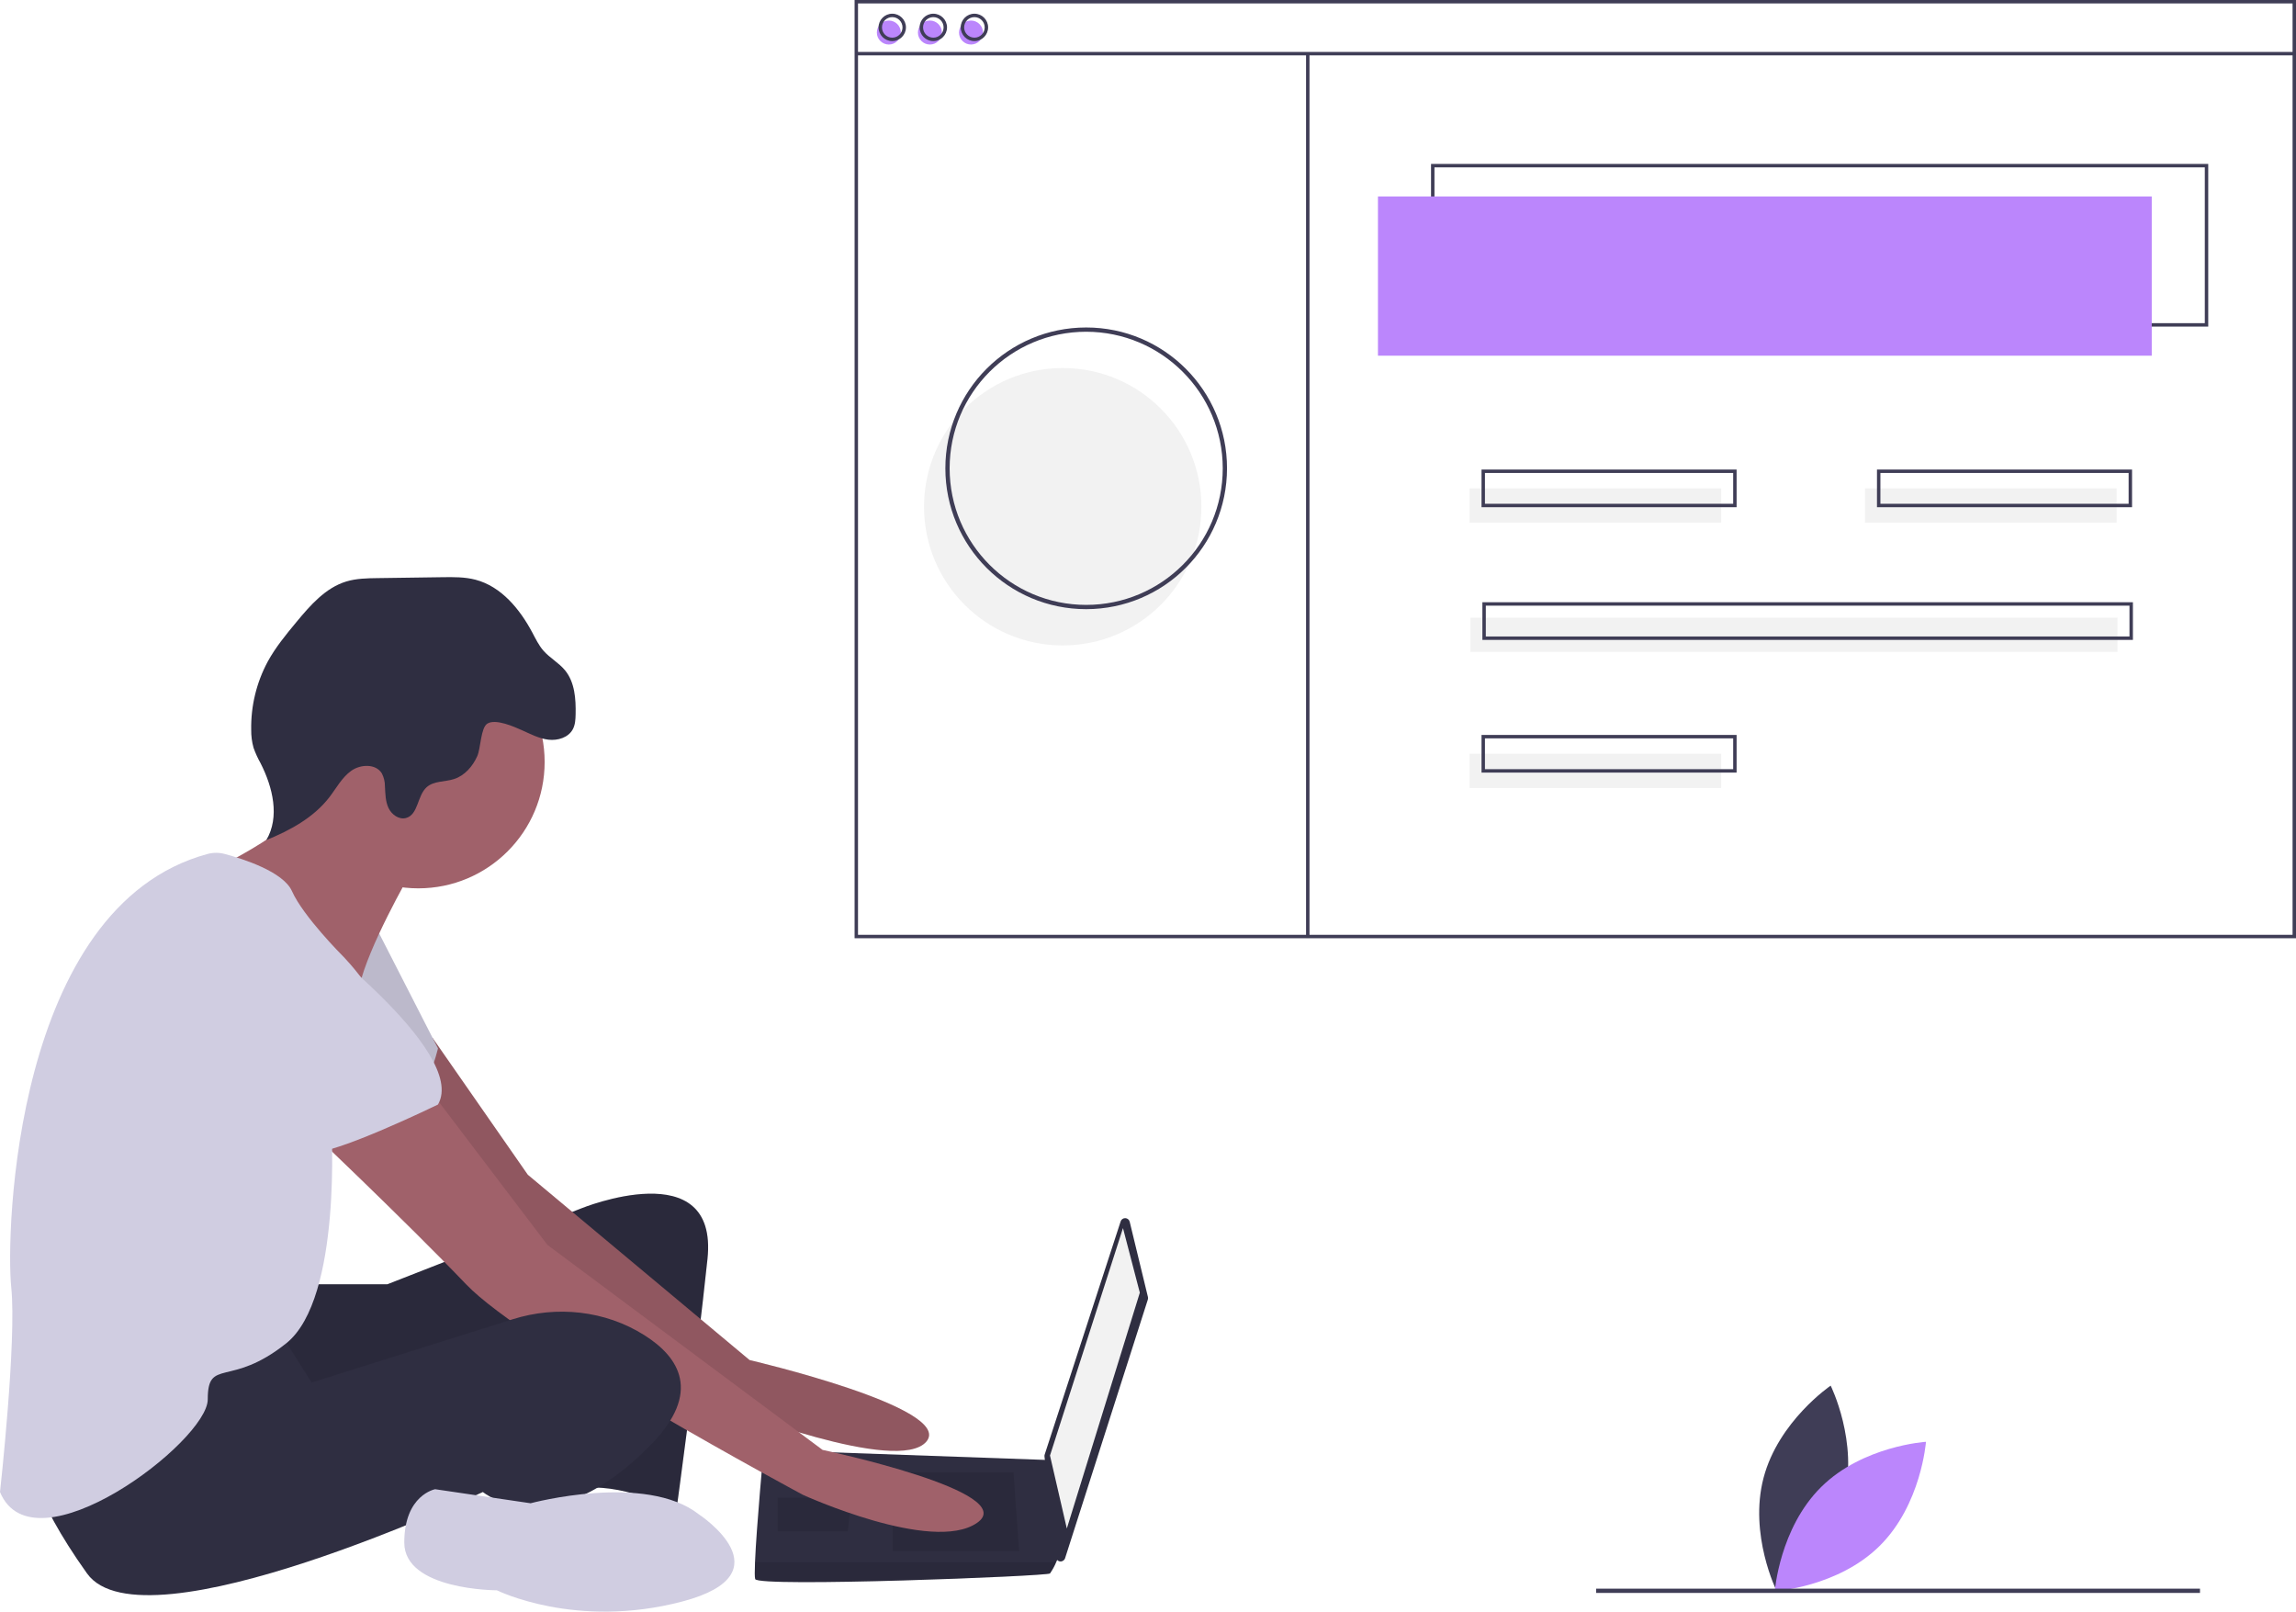
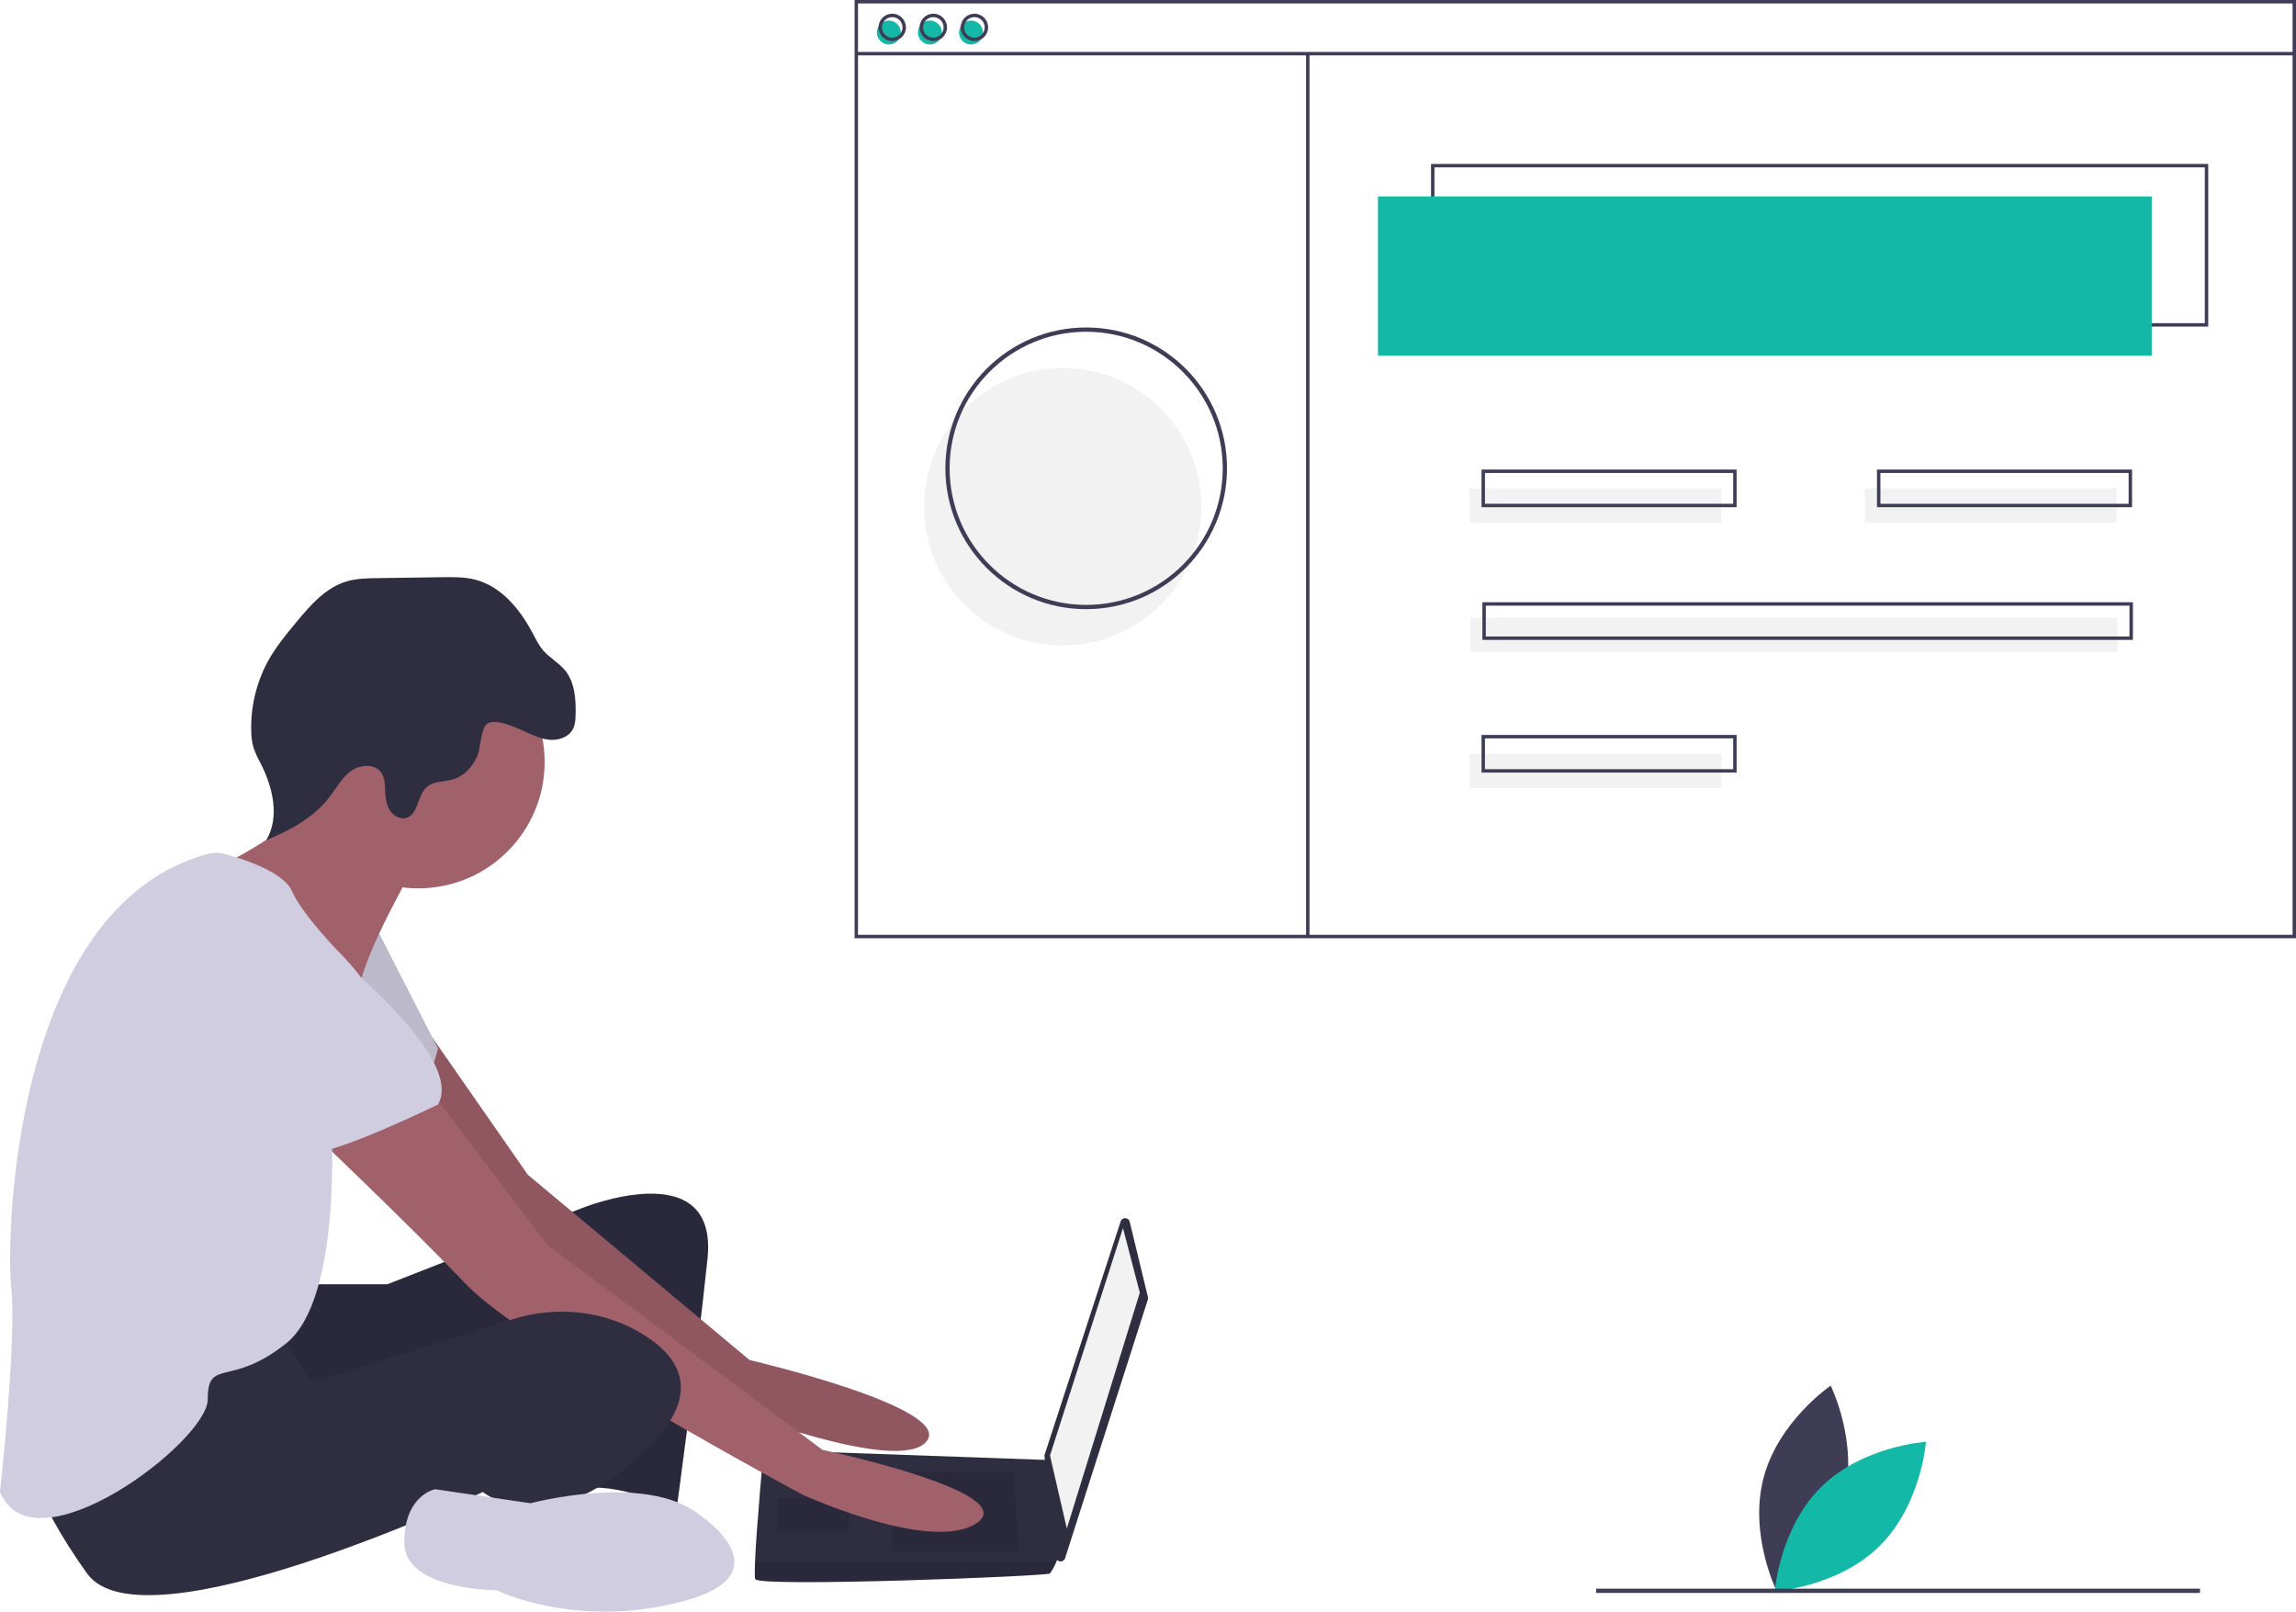
<svg xmlns="http://www.w3.org/2000/svg" id="ade8c9af-7e2e-4eda-b5c8-b06129257226" data-name="Layer 1" width="1076.064" height="755.228" viewBox="0 0 1076.064 755.228">
  <path d="M926.114,774.809c-6.985,26.598-31.459,43.22-31.459,43.22s-13.15-26.502-6.166-53.1,31.459-43.22,31.459-43.22S933.098,748.211,926.114,774.809Z" transform="translate(-61.96814 -72.38605)" fill="#3f3d56" />
-   <path d="M915.52,769.183c-19.563,19.327-21.751,48.831-21.751,48.831s29.528-1.831,49.091-21.159,21.751-48.831,21.751-48.831S935.082,749.855,915.52,769.183Z" transform="translate(-61.96814 -72.38605)" fill="#bb86fc" />
+   <path d="M915.52,769.183c-19.563,19.327-21.751,48.831-21.751,48.831s29.528-1.831,49.091-21.159,21.751-48.831,21.751-48.831S935.082,749.855,915.52,769.183Z" transform="translate(-61.96814 -72.38605)" fill="#14b8a6" />
  <path d="M206.702,674.194h36.841l90.788-35.526s64.472-26.315,59.209,23.684-14.473,117.103-14.473,117.103-28.947-13.158-44.736-9.21-5.263-80.262-5.263-80.262-128.945,61.841-140.787,53.946-14.473-63.157-14.473-63.157Z" transform="translate(-61.96814 -72.38605)" fill="#2f2e41" />
  <path d="M206.702,674.194h36.841l90.788-35.526s64.472-26.315,59.209,23.684-14.473,117.103-14.473,117.103-28.947-13.158-44.736-9.21-5.263-80.262-5.263-80.262-128.945,61.841-140.787,53.946-14.473-63.157-14.473-63.157Z" transform="translate(-61.96814 -72.38605)" opacity="0.1" />
  <path d="M264.746,558.82l44.586,64.059L413.277,709.72s96.051,22.368,82.893,38.157S402.751,732.088,402.751,732.088s-119.735-86.84-123.682-93.419S231.702,570.249,231.702,570.249Z" transform="translate(-61.96814 -72.38605)" fill="#a0616a" />
  <path d="M264.746,558.82l44.586,64.059L413.277,709.72s96.051,22.368,82.893,38.157S402.751,732.088,402.751,732.088s-119.735-86.84-123.682-93.419S231.702,570.249,231.702,570.249Z" transform="translate(-61.96814 -72.38605)" opacity="0.1" />
  <path d="M238.281,507.092l28.947,56.578s-6.579,27.631-17.105,30.263-55.262-34.21-55.262-34.21Z" transform="translate(-61.96814 -72.38605)" fill="#d0cde1" />
  <path d="M238.281,507.092l28.947,56.578s-6.579,27.631-17.105,30.263-55.262-34.21-55.262-34.21Z" transform="translate(-61.96814 -72.38605)" opacity="0.1" />
  <path d="M591.419,644.9,599.97,680.172a2.203,2.203,0,0,1-.043,1.19L561.14,802.574a2.203,2.203,0,0,1-4.287-.423l-5.366-47.219a2.203,2.203,0,0,1,.094-.931L587.184,644.737A2.203,2.203,0,0,1,591.419,644.9Z" transform="translate(-61.96814 -72.38605)" fill="#2f2e41" />
  <polygon points="526.306 575.493 534.2 605.756 499.99 716.28 492.096 682.07 526.306 575.493" fill="#f2f2f2" />
  <path d="M415.909,812.35c1.316,3.947,136.839-1.316,138.155-2.632a28.561,28.561,0,0,0,2.895-5.263c1.237-2.632,2.368-5.263,2.368-5.263L554.064,756.588l-134.208-4.763s-3.355,36.105-4.039,52.631C415.646,808.626,415.646,811.56,415.909,812.35Z" transform="translate(-61.96814 -72.38605)" fill="#2f2e41" />
  <polygon points="474.991 689.965 477.622 726.806 418.413 726.806 418.413 689.965 474.991 689.965" opacity="0.1" />
  <polygon points="398.677 701.806 399.03 701.736 397.361 717.596 364.467 717.596 364.467 701.806 398.677 701.806" opacity="0.1" />
  <path d="M415.909,812.35c1.316,3.947,136.839-1.316,138.155-2.632a28.561,28.561,0,0,0,2.895-5.263H415.817C415.646,808.626,415.646,811.56,415.909,812.35Z" transform="translate(-61.96814 -72.38605)" opacity="0.1" />
  <circle cx="196.049" cy="357.076" r="59.209" fill="#a0616a" />
  <path d="M254.07,482.093s-19.736,34.21-23.684,52.631-59.209-36.841-59.209-36.841l-7.237-19.079s51.973-24.342,48.025-44.078S254.07,482.093,254.07,482.093Z" transform="translate(-61.96814 -72.38605)" fill="#a0616a" />
  <path d="M264.596,584.722l53.946,71.051,128.945,96.051s93.419,19.736,72.367,34.21-81.577-13.158-81.577-13.158S308.016,703.141,280.385,674.194s-78.946-77.63-78.946-77.63Z" transform="translate(-61.96814 -72.38605)" fill="#a0616a" />
  <path d="M192.229,695.247,208.018,720.246l94.231-29.646c20.676-6.505,43.348-4.111,61.687,7.442,16.447,10.362,26.973,26.809,3.289,51.15-47.368,48.683-78.946,22.368-78.946,22.368S129.072,846.559,102.757,809.718s-27.631-55.262-27.631-55.262S176.44,691.299,192.229,695.247Z" transform="translate(-61.96814 -72.38605)" fill="#2f2e41" />
  <path d="M389.593,782.087s42.104,27.631-7.895,40.789-86.84-5.263-86.84-5.263-43.42,0-43.42-22.368,14.473-25,14.473-25l44.736,6.579S364.594,762.351,389.593,782.087Z" transform="translate(-61.96814 -72.38605)" fill="#d0cde1" />
  <path d="M306.589,414.568c4.03,1.797,8.026,3.923,12.408,4.444s9.371-1.008,11.444-4.903c1.12-2.104,1.248-4.578,1.3-6.961.158-7.225-.364-15.036-4.943-20.627-2.914-3.559-7.167-5.802-10.184-9.274-2.161-2.488-3.599-5.503-5.148-8.411-5.866-11.017-14.551-21.606-26.622-24.782-5.04-1.326-10.328-1.262-15.539-1.188l-30.397.429c-4.919.069-9.914.15-14.623,1.574-9.784,2.958-16.908,11.186-23.432,19.054-4.881,5.887-9.775,11.834-13.439,18.547a65.079,65.079,0,0,0-7.714,31.887,29.833,29.833,0,0,0,1.093,8.437,46.822,46.822,0,0,0,3.316,7.284c5.7,11.197,9.085,25.182,2.665,35.983,11.152-4.555,22.186-10.528,29.542-20.068,3.291-4.267,5.872-9.263,10.258-12.395s11.532-3.403,14.346,1.193a12.857,12.857,0,0,1,1.451,6.022c.206,3.45.2,7.033,1.663,10.164s4.947,5.658,8.273,4.721c5.729-1.614,5.18-10.406,9.593-14.4,3.351-3.033,8.521-2.453,12.826-3.83,5.016-1.604,8.779-5.95,10.924-10.759,1.63-3.656,1.606-13.223,4.691-15.203C294.208,409.022,303.004,412.969,306.589,414.568Z" transform="translate(-61.96814 -72.38605)" fill="#2f2e41" />
  <path d="M159.24,472.562a15.616,15.616,0,0,1,8.128.021c8.446,2.268,27.38,8.27,31.44,17.405,5.263,11.842,23.684,30.263,23.684,30.263s25,25,19.736,42.104-25,36.841-25,36.841,5.263,81.577-21.052,102.63-36.841,6.579-36.841,26.315S77.757,809.718,61.968,771.561c0,0,7.895-71.051,5.263-96.051C64.638,650.871,68.434,497.145,159.24,472.562Z" transform="translate(-61.96814 -72.38605)" fill="#d0cde1" />
  <path d="M201.439,505.777s80.262,59.209,65.788,84.209c0,0-48.683,23.684-59.209,22.368s-51.315-47.368-61.841-51.315S130.388,486.04,201.439,505.777Z" transform="translate(-61.96814 -72.38605)" fill="#d0cde1" />
  <circle cx="498.064" cy="237.458" r="65" fill="#f2f2f2" />
  <path d="M1096.898,225.427H732.649V149.207H1096.898ZM734.254,223.822h361.039v-73.01H734.254Z" transform="translate(-61.96814 -72.38605)" fill="#3f3d56" />
-   <rect x="645.809" y="92.065" width="362.644" height="74.615" fill="#bb86fc" />
-   <circle cx="416.565" cy="15.244" r="5.616" fill="#bb86fc" />
-   <circle cx="435.82" cy="15.244" r="5.616" fill="#bb86fc" />
-   <circle cx="455.076" cy="15.244" r="5.616" fill="#bb86fc" />
+   <rect x="645.809" y="92.065" width="362.644" height="74.615" fill="#14b8a6" />
+   <circle cx="416.565" cy="15.244" r="5.616" fill="#14b8a6" />
+   <circle cx="435.82" cy="15.244" r="5.616" fill="#14b8a6" />
+   <circle cx="455.076" cy="15.244" r="5.616" fill="#14b8a6" />
  <path d="M1138.032,512.052H462.487V72.386h675.545Zm-673.94-1.605h672.336V73.991H464.092Z" transform="translate(-61.96814 -72.38605)" fill="#3f3d56" />
  <rect x="401.321" y="24.338" width="673.94" height="1.605" fill="#3f3d56" />
  <path d="M480.138,91.641a6.418,6.418,0,1,1,6.418-6.418A6.426,6.426,0,0,1,480.138,91.641Zm0-11.232a4.814,4.814,0,1,0,4.814,4.814A4.819,4.819,0,0,0,480.138,80.409Z" transform="translate(-61.96814 -72.38605)" fill="#3f3d56" />
  <path d="M499.393,91.641a6.418,6.418,0,1,1,6.418-6.418A6.426,6.426,0,0,1,499.393,91.641Zm0-11.232a4.814,4.814,0,1,0,4.814,4.814A4.819,4.819,0,0,0,499.393,80.409Z" transform="translate(-61.96814 -72.38605)" fill="#3f3d56" />
  <path d="M518.649,91.641A6.418,6.418,0,1,1,525.067,85.223,6.426,6.426,0,0,1,518.649,91.641Zm0-11.232a4.814,4.814,0,1,0,4.814,4.814A4.819,4.819,0,0,0,518.649,80.409Z" transform="translate(-61.96814 -72.38605)" fill="#3f3d56" />
  <rect x="612.109" y="25.14" width="1.605" height="414.346" fill="#3f3d56" />
  <rect x="688.733" y="228.859" width="117.94" height="16.046" fill="#f2f2f2" />
  <rect x="874.067" y="228.859" width="117.94" height="16.046" fill="#f2f2f2" />
  <path d="M875.861,310.07H756.317V292.42H875.861Zm-117.94-1.605H874.257V294.024H757.922Z" transform="translate(-61.96814 -72.38605)" fill="#3f3d56" />
  <rect x="688.733" y="353.217" width="117.94" height="16.046" fill="#f2f2f2" />
  <path d="M875.861,434.428H756.317V416.778H875.861Zm-117.94-1.605H874.257V418.382H757.922Z" transform="translate(-61.96814 -72.38605)" fill="#3f3d56" />
  <rect x="689.134" y="289.433" width="303.273" height="16.046" fill="#f2f2f2" />
  <path d="M1061.596,372.249H756.718V354.599h304.878ZM758.323,370.645h301.669V356.203H758.323Z" transform="translate(-61.96814 -72.38605)" fill="#3f3d56" />
  <path d="M1061.195,310.07H941.651V292.42H1061.195Zm-117.94-1.605h116.335V294.024H943.255Z" transform="translate(-61.96814 -72.38605)" fill="#3f3d56" />
  <path d="M571.032,357.844a66,66,0,1,1,66-66A66.075,66.075,0,0,1,571.032,357.844Zm0-130a64,64,0,1,0,64,64A64.073,64.073,0,0,0,571.032,227.844Z" transform="translate(-61.96814 -72.38605)" fill="#3f3d56" />
  <rect x="748.064" y="744.458" width="283" height="2" fill="#3f3d56" />
</svg>
